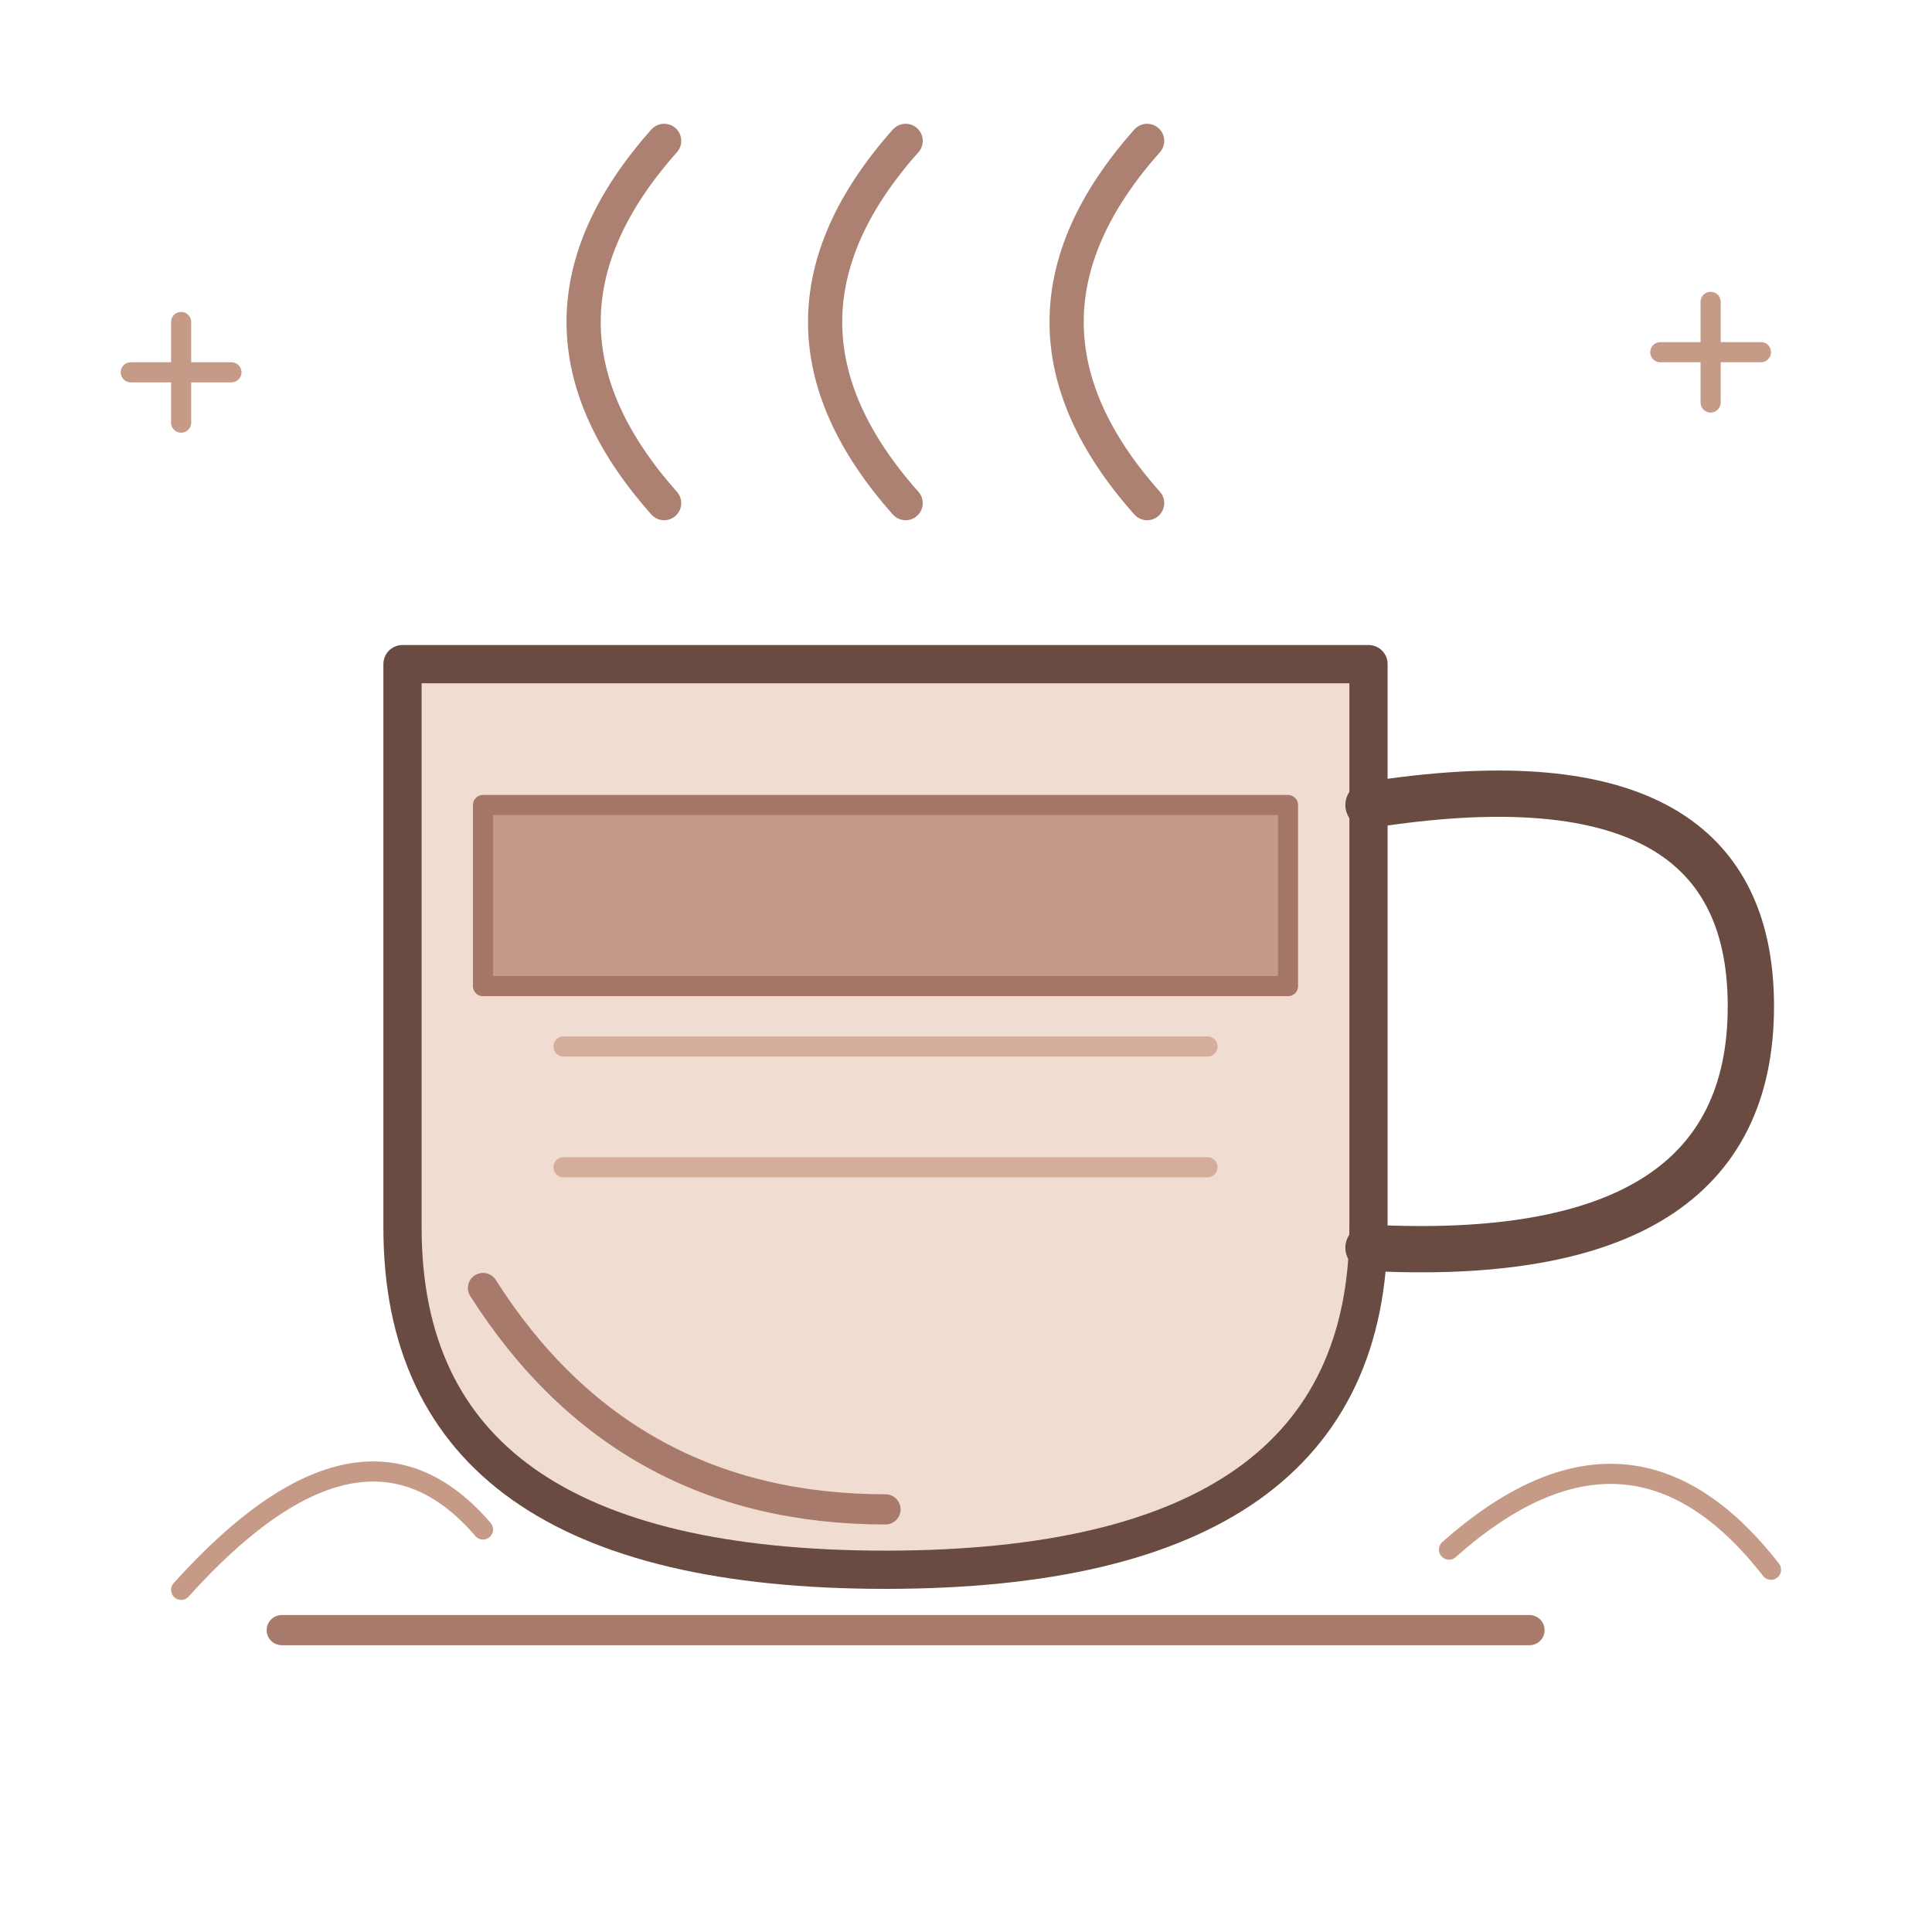
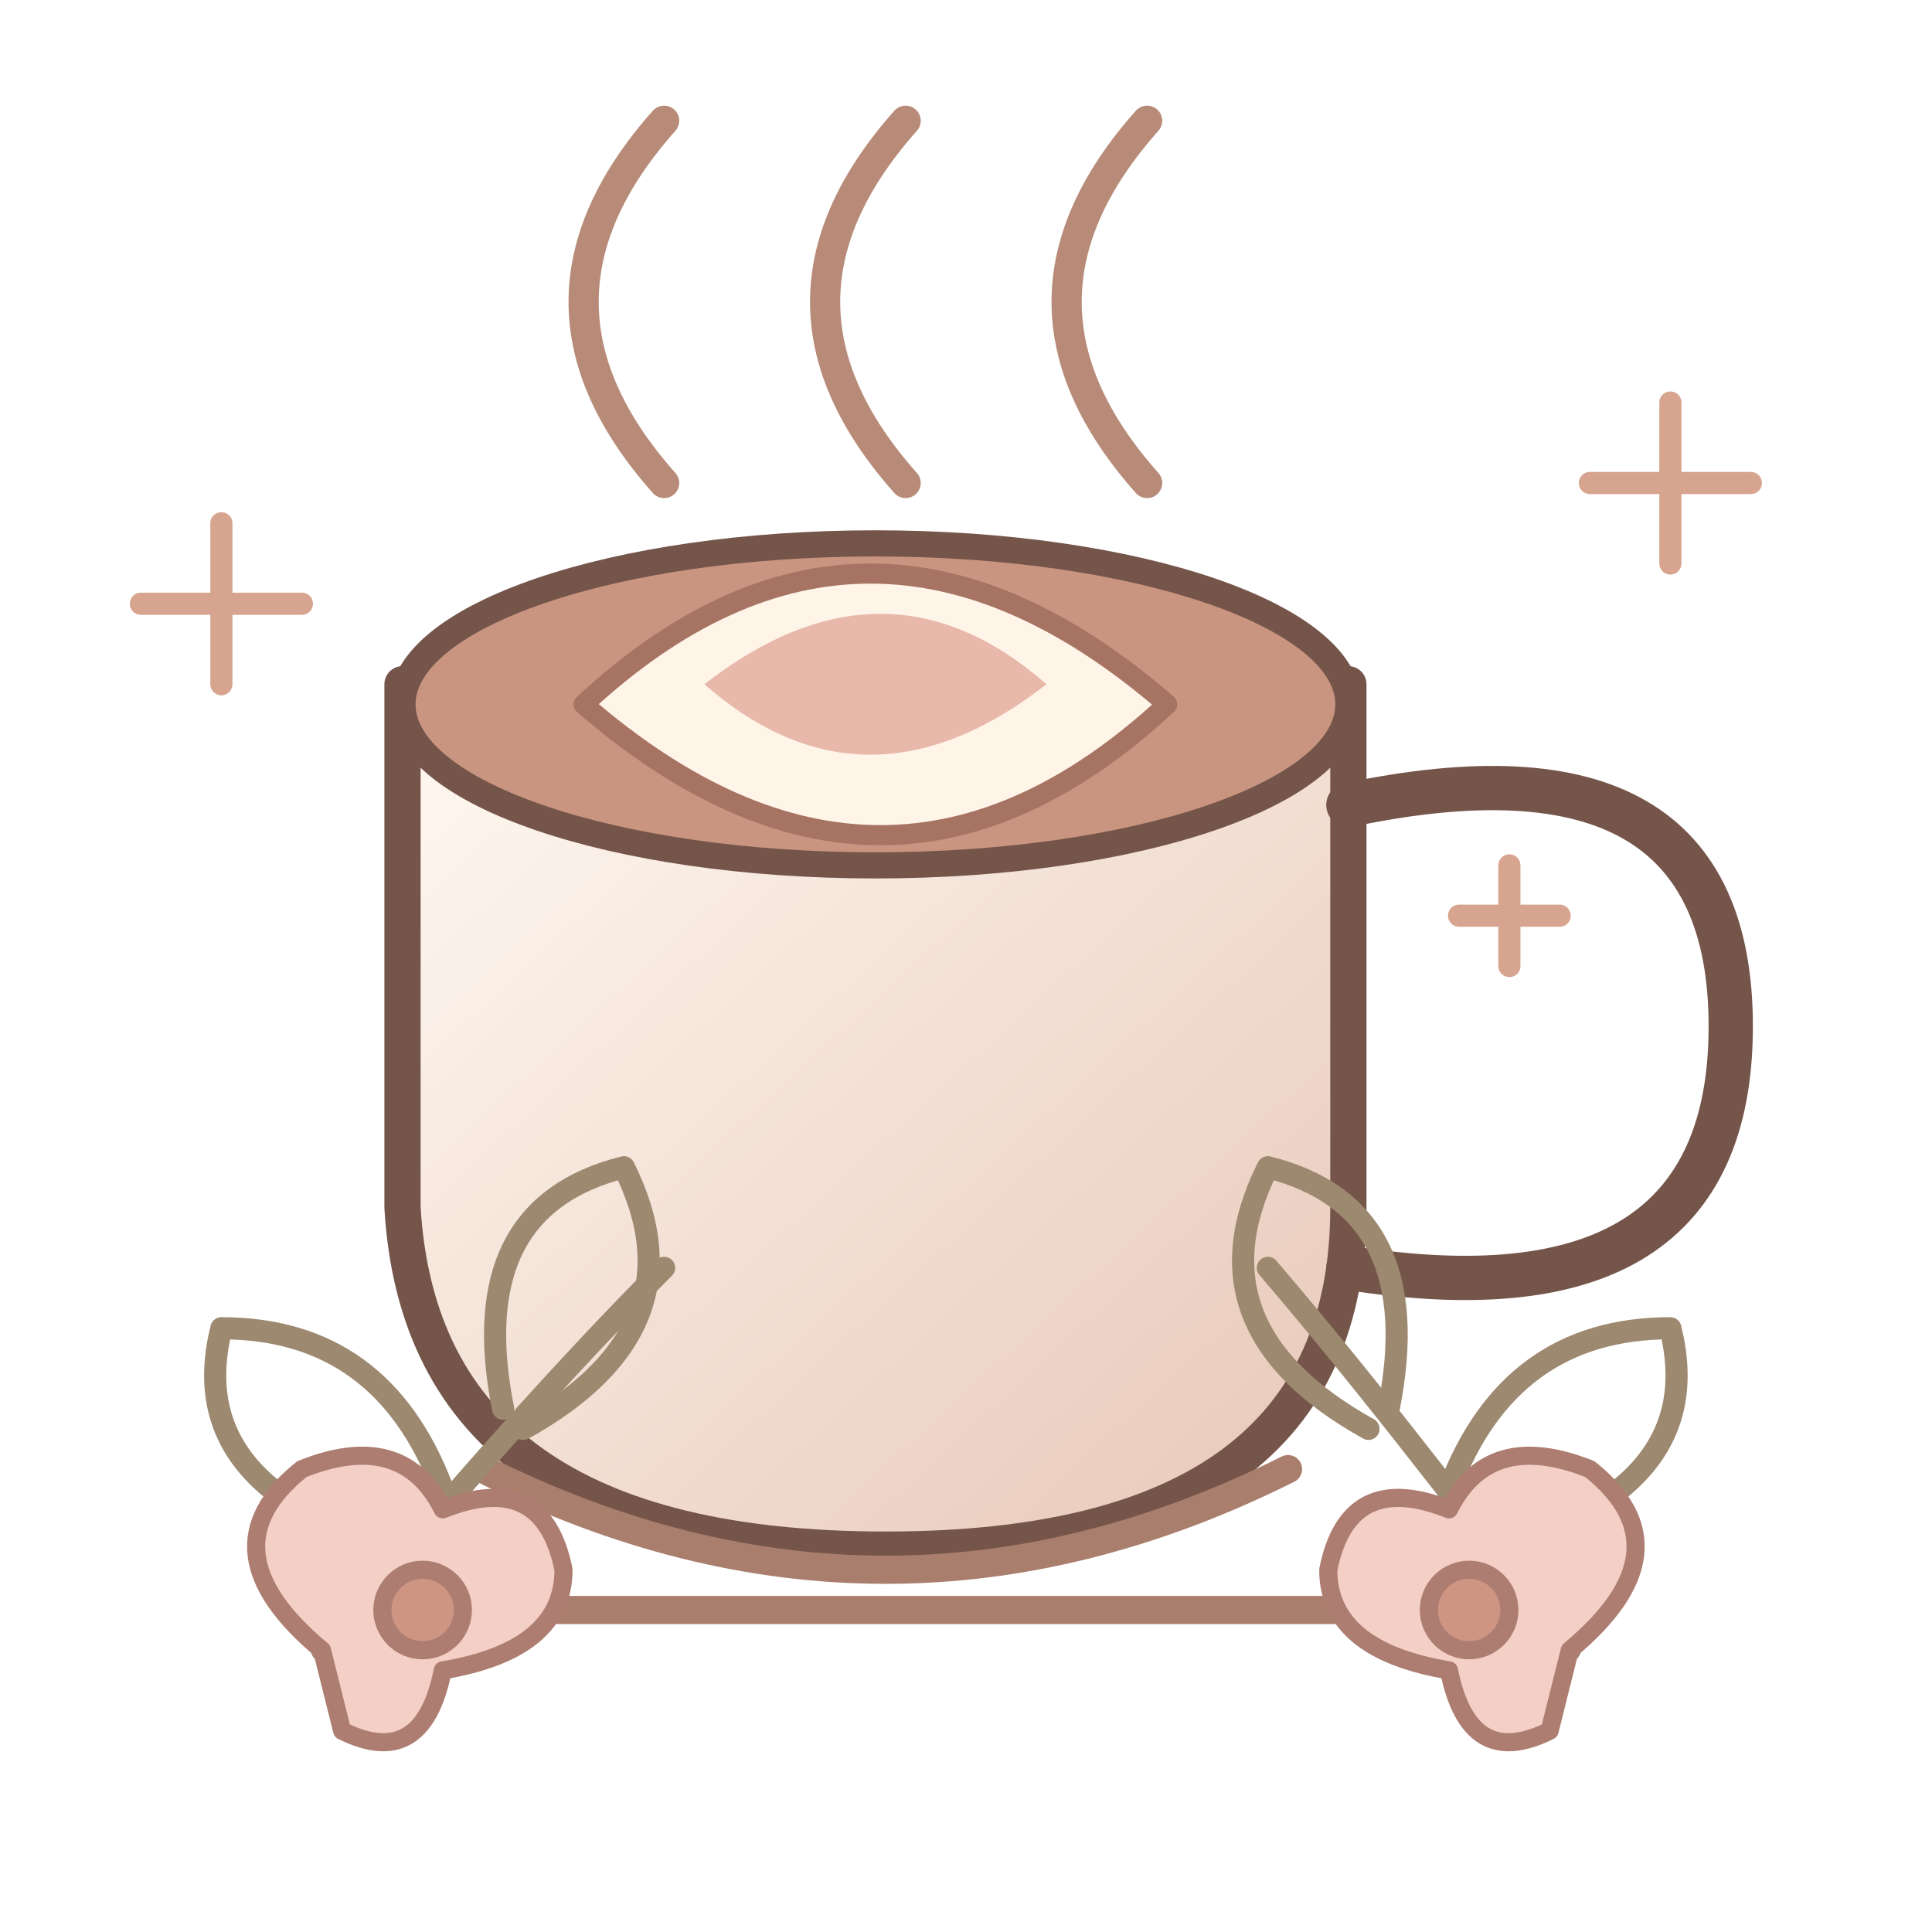
<svg xmlns="http://www.w3.org/2000/svg" viewBox="0 0 96 96" fill="none" stroke-linecap="round" stroke-linejoin="round">
-   <g fill="none" stroke="#C59A87" stroke-width="1" stroke-linecap="round">
-     <path d="M9 79q9-10 15-3M72 77q9-8 16 1M9 16v5m-2.5-2.5h5M85 15v5m-2.5-2.5h5" />
+   <defs>
+     <linearGradient id="cup" x2="1" y2="1">
+       <stop stop-color="#FFF9F2" />
+       <stop offset="1" stop-color="#E7C7B7" />
+     </linearGradient>
+   </defs>
+   <path d="M20 34h47v26q0 17-23 17T20 60z" fill="url(#cup)" stroke="#75554A" stroke-width="1.8" />
+   <path d="M67 40q19-4 19 11T67 63" fill="none" stroke="#75554A" stroke-width="2.2" />
+   <ellipse cx="43.5" cy="35" rx="23.5" ry="8" fill="#C99580" stroke="#75554A" stroke-width="1.3" />
+   <path d="M29 35q14-13 29 0-14 13-29 0z" fill="#FFF4E8" stroke="#A77464" stroke-width="1" />
+   <path d="M35 34q9-7 17 0-9 7-17 0z" fill="#E8B8AA" />
+   <path d="M16 80h60M24 73q20 10 40 0" stroke="#A97E6D" stroke-width="1.4" />
+   <path d="M33 24q-8-9 0-18m12 18q-8-9 0-18m12 18q-8-9 0-18" fill="none" stroke="#B88B78" stroke-width="1.5" />
+   <g stroke="#9D8870" stroke-width="1.1" fill="none">
+     <path d="M16 82q10-12 17-19M78 82Q69 70 63 63" />
+     <path d="M20 77q-11-3-9-11 8 0 11 8m3-4q-2-10 6-12 4 8-5 13M74 77q11-3 9-11-8 0-11 8m-3-4q2-10-6-12-4 8 5 13" />
  </g>
-   <path d="M20 33h48v28q0 17-24 17T20 61z" fill="#F1DCD1" stroke="#694B42" stroke-width="1.9" />
-   <path d="M68 40q19-3 19 10T68 62" fill="none" stroke="#694B42" stroke-width="2.3" />
-   <path d="M24 40h40v9H24z" fill="#C49B88" stroke="#A47768" stroke-width="1" />
-   <path d="M24 64q7 11 20 11m-30 6h62" stroke="#A87A6B" stroke-width="1.5" />
-   <path d="M33 25q-8-9 0-18m12 18q-8-9 0-18m12 18q-8-9 0-18" stroke="#AD8172" stroke-width="1.7" fill="none" />
-   <path d="M28 52h32M28 58h32" stroke="#D4AD9B" stroke-width="1" />
+   <g fill="#F3CFC6" stroke="#AD7D71" stroke-width=".9">
+     <path d="M16 82q-6-5-1-9 5-2 7 2 5-2 6 3 0 4-6 5-1 5-5 3z" />
+     <circle cx="21" cy="80" r="2" fill="#CE9583" />
+     <path d="M78 82q6-5 1-9-5-2-7 2-5-2-6 3 0 4 6 5 1 5 5 3z" />
+     <circle cx="73" cy="80" r="2" fill="#CE9583" />
+   </g>
+   <g fill="none" stroke="#D7A48F" stroke-width="1.1">
+     <path d="M11 26v8m-4-4h8M83 20v8m-4-4h8M75 43v5m-2.5-2.5h5" />
+   </g>
</svg>
